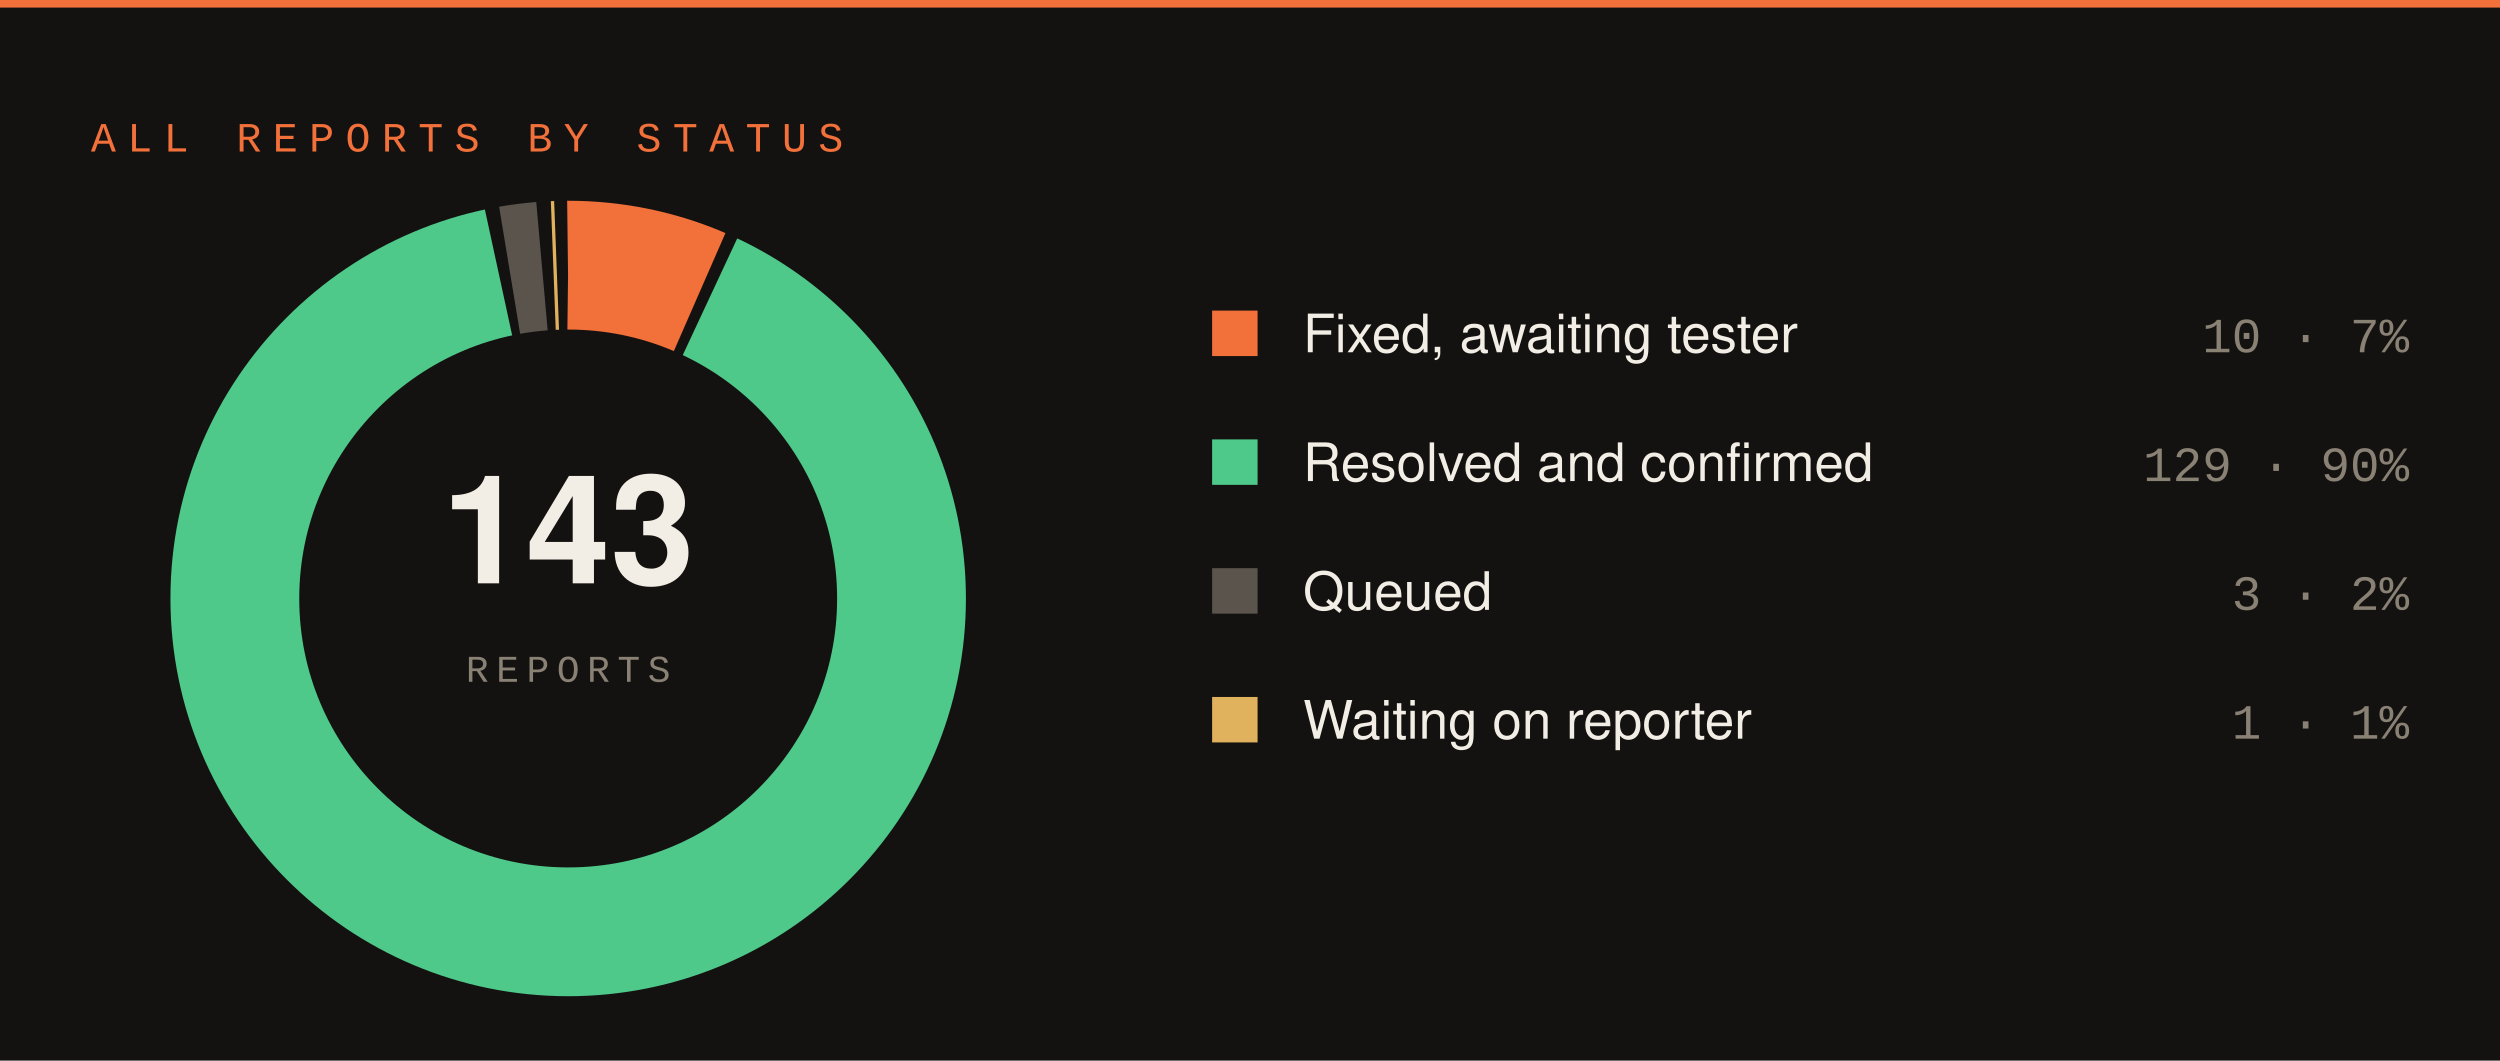
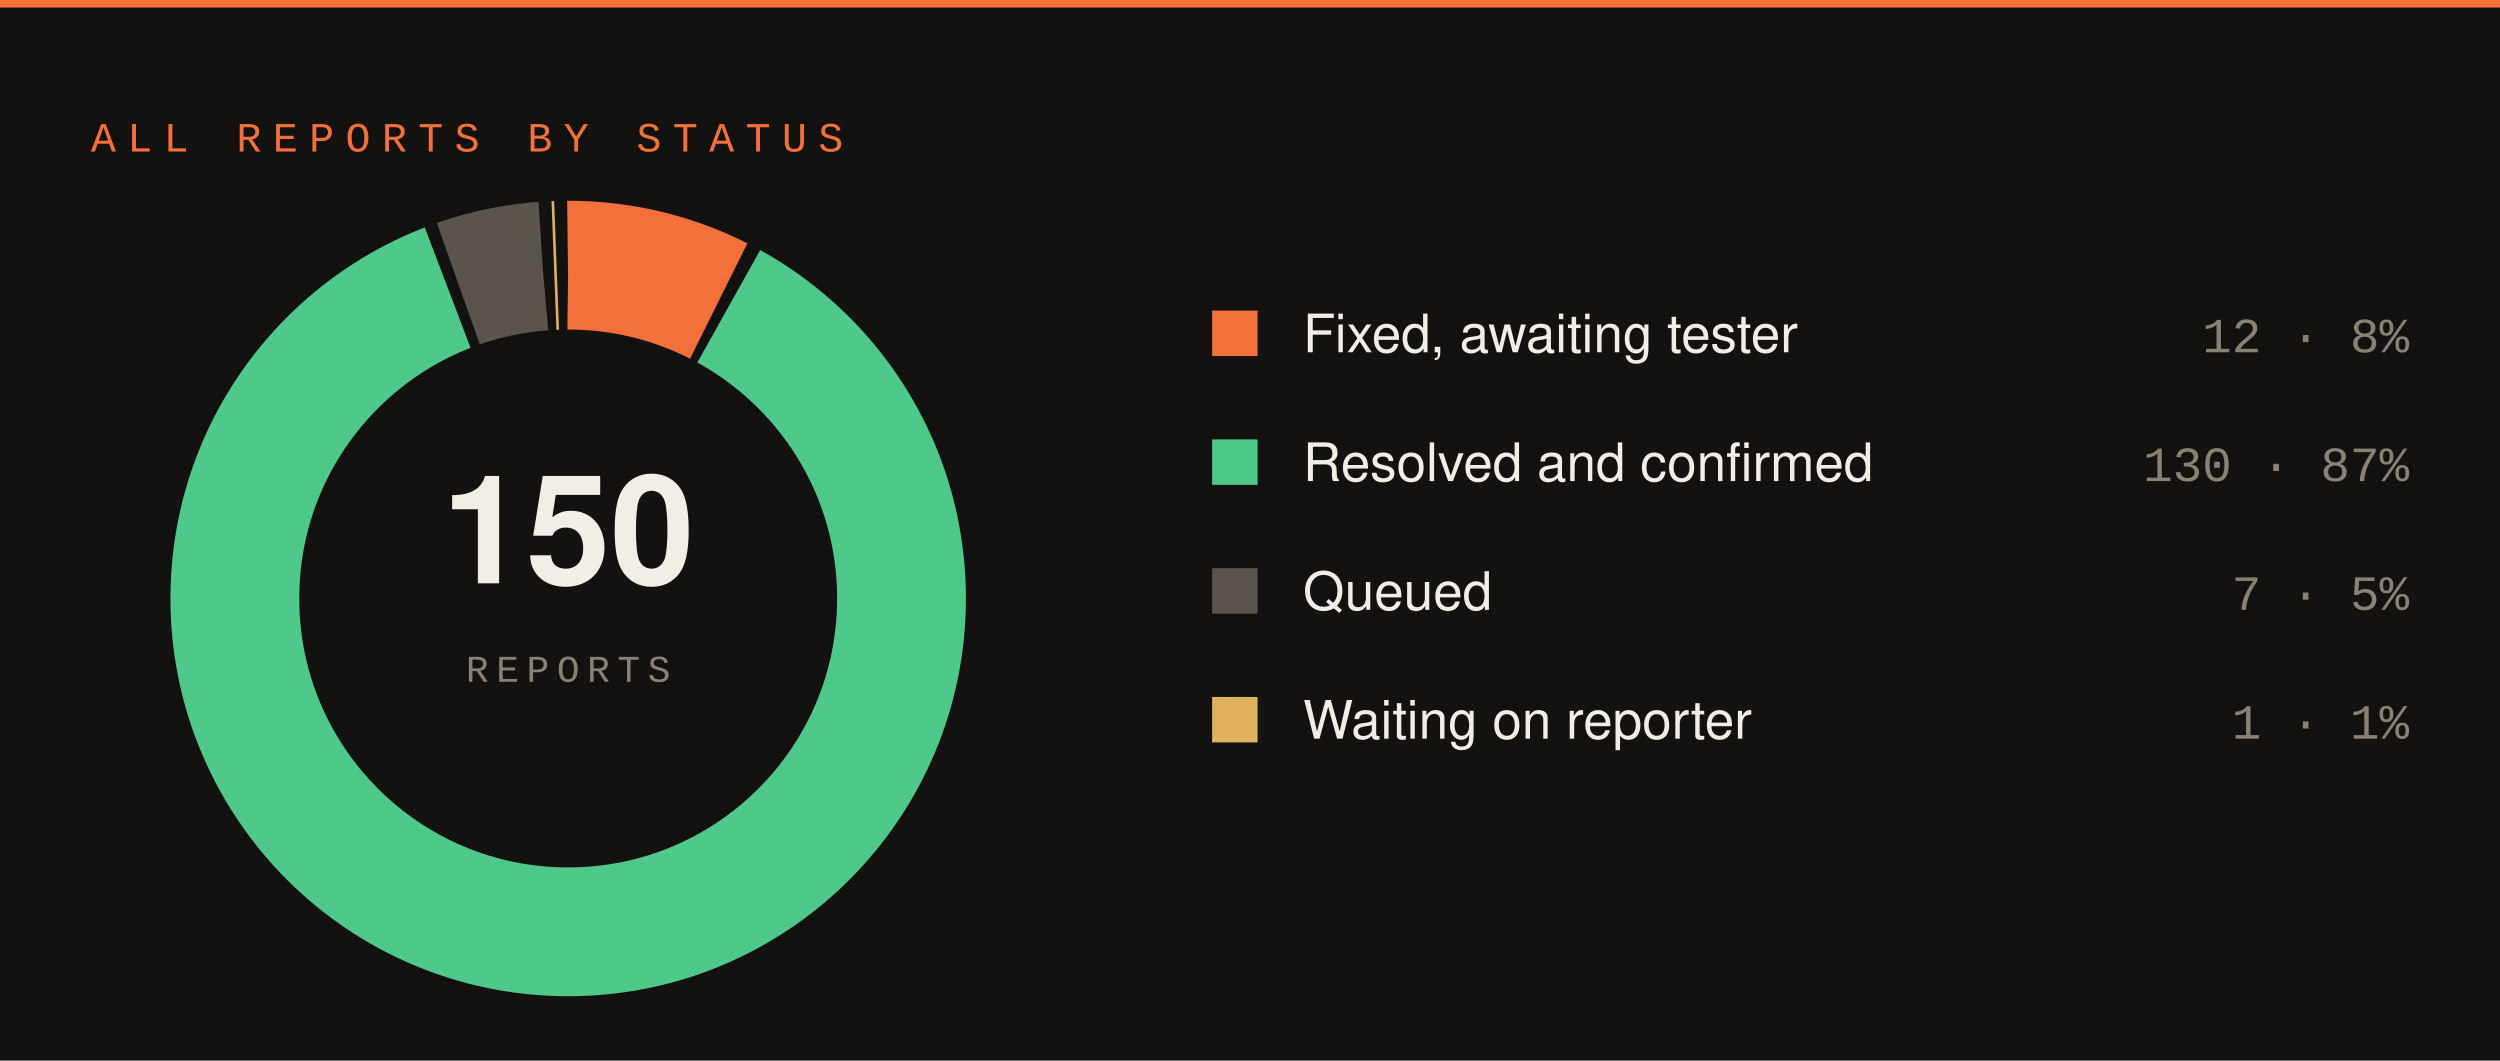
<svg xmlns="http://www.w3.org/2000/svg" width="660" height="280" viewBox="0 0 660 280">
  <rect width="660" height="280" fill="#141210" />
  <rect x="0" y="0" width="660" height="2" fill="#f2703a" />
  <text x="24" y="40" font-family="SFMono-Regular,Consolas,Liberation Mono,monospace" font-size="11" letter-spacing="3" fill="#f2703a">ALL REPORTS BY STATUS</text>
-   <circle cx="150" cy="158" r="88" fill="none" stroke="#f2703a" stroke-width="34" stroke-dasharray="35.67 517.25" stroke-dashoffset="-0.00" transform="rotate(-90 150 158)" />
-   <circle cx="150" cy="158" r="88" fill="none" stroke="#4ec98a" stroke-width="34" stroke-dasharray="495.79 57.13" stroke-dashoffset="-38.67" transform="rotate(-90 150 158)" />
-   <circle cx="150" cy="158" r="88" fill="none" stroke="#5a544c" stroke-width="34" stroke-dasharray="8.60 544.32" stroke-dashoffset="-537.45" transform="rotate(-90 150 158)" />
-   <circle cx="150" cy="158" r="88" fill="none" stroke="#e0b25e" stroke-width="34" stroke-dasharray="0.87 552.05" stroke-dashoffset="-549.05" transform="rotate(-90 150 158)" />
-   <text x="150" y="154" font-family="-apple-system,Segoe UI,Helvetica,Arial,sans-serif" font-size="40" font-weight="700" fill="#f2ede5" text-anchor="middle">143</text>
+   <circle cx="150" cy="158" r="88" fill="none" stroke="#f2703a" stroke-width="34" stroke-dasharray="41.23 511.69" stroke-dashoffset="-0.00" transform="rotate(-90 150 158)" />
+   <circle cx="150" cy="158" r="88" fill="none" stroke="#4ec98a" stroke-width="34" stroke-dasharray="476.20 76.72" stroke-dashoffset="-44.23" transform="rotate(-90 150 158)" />
+   <circle cx="150" cy="158" r="88" fill="none" stroke="#5a544c" stroke-width="34" stroke-dasharray="22.80 530.12" stroke-dashoffset="-523.43" transform="rotate(-90 150 158)" />
+   <circle cx="150" cy="158" r="88" fill="none" stroke="#e0b25e" stroke-width="34" stroke-dasharray="0.69 552.23" stroke-dashoffset="-549.23" transform="rotate(-90 150 158)" />
+   <text x="150" y="154" font-family="-apple-system,Segoe UI,Helvetica,Arial,sans-serif" font-size="40" font-weight="700" fill="#f2ede5" text-anchor="middle">150</text>
  <text x="150" y="180" font-family="SFMono-Regular,Consolas,Liberation Mono,monospace" font-size="10" letter-spacing="2" fill="#8a8175" text-anchor="middle">REPORTS</text>
  <rect x="320" y="82" width="12" height="12" fill="#f2703a" />
  <text x="344" y="93" font-family="-apple-system,Segoe UI,Helvetica,Arial,sans-serif" font-size="14" fill="#f2ede5">Fixed, awaiting tester</text>
-   <text x="636" y="93" font-family="SFMono-Regular,Consolas,Liberation Mono,monospace" font-size="13" fill="#8a8175" text-anchor="end">10 · 7%</text>
+   <text x="636" y="93" font-family="SFMono-Regular,Consolas,Liberation Mono,monospace" font-size="13" fill="#8a8175" text-anchor="end">12 · 8%</text>
  <rect x="320" y="116" width="12" height="12" fill="#4ec98a" />
  <text x="344" y="127" font-family="-apple-system,Segoe UI,Helvetica,Arial,sans-serif" font-size="14" fill="#f2ede5">Resolved and confirmed</text>
-   <text x="636" y="127" font-family="SFMono-Regular,Consolas,Liberation Mono,monospace" font-size="13" fill="#8a8175" text-anchor="end">129 · 90%</text>
+   <text x="636" y="127" font-family="SFMono-Regular,Consolas,Liberation Mono,monospace" font-size="13" fill="#8a8175" text-anchor="end">130 · 87%</text>
  <rect x="320" y="150" width="12" height="12" fill="#5a544c" />
  <text x="344" y="161" font-family="-apple-system,Segoe UI,Helvetica,Arial,sans-serif" font-size="14" fill="#f2ede5">Queued</text>
-   <text x="636" y="161" font-family="SFMono-Regular,Consolas,Liberation Mono,monospace" font-size="13" fill="#8a8175" text-anchor="end">3 · 2%</text>
+   <text x="636" y="161" font-family="SFMono-Regular,Consolas,Liberation Mono,monospace" font-size="13" fill="#8a8175" text-anchor="end">7 · 5%</text>
  <rect x="320" y="184" width="12" height="12" fill="#e0b25e" />
  <text x="344" y="195" font-family="-apple-system,Segoe UI,Helvetica,Arial,sans-serif" font-size="14" fill="#f2ede5">Waiting on reporter</text>
  <text x="636" y="195" font-family="SFMono-Regular,Consolas,Liberation Mono,monospace" font-size="13" fill="#8a8175" text-anchor="end">1 · 1%</text>
</svg>
